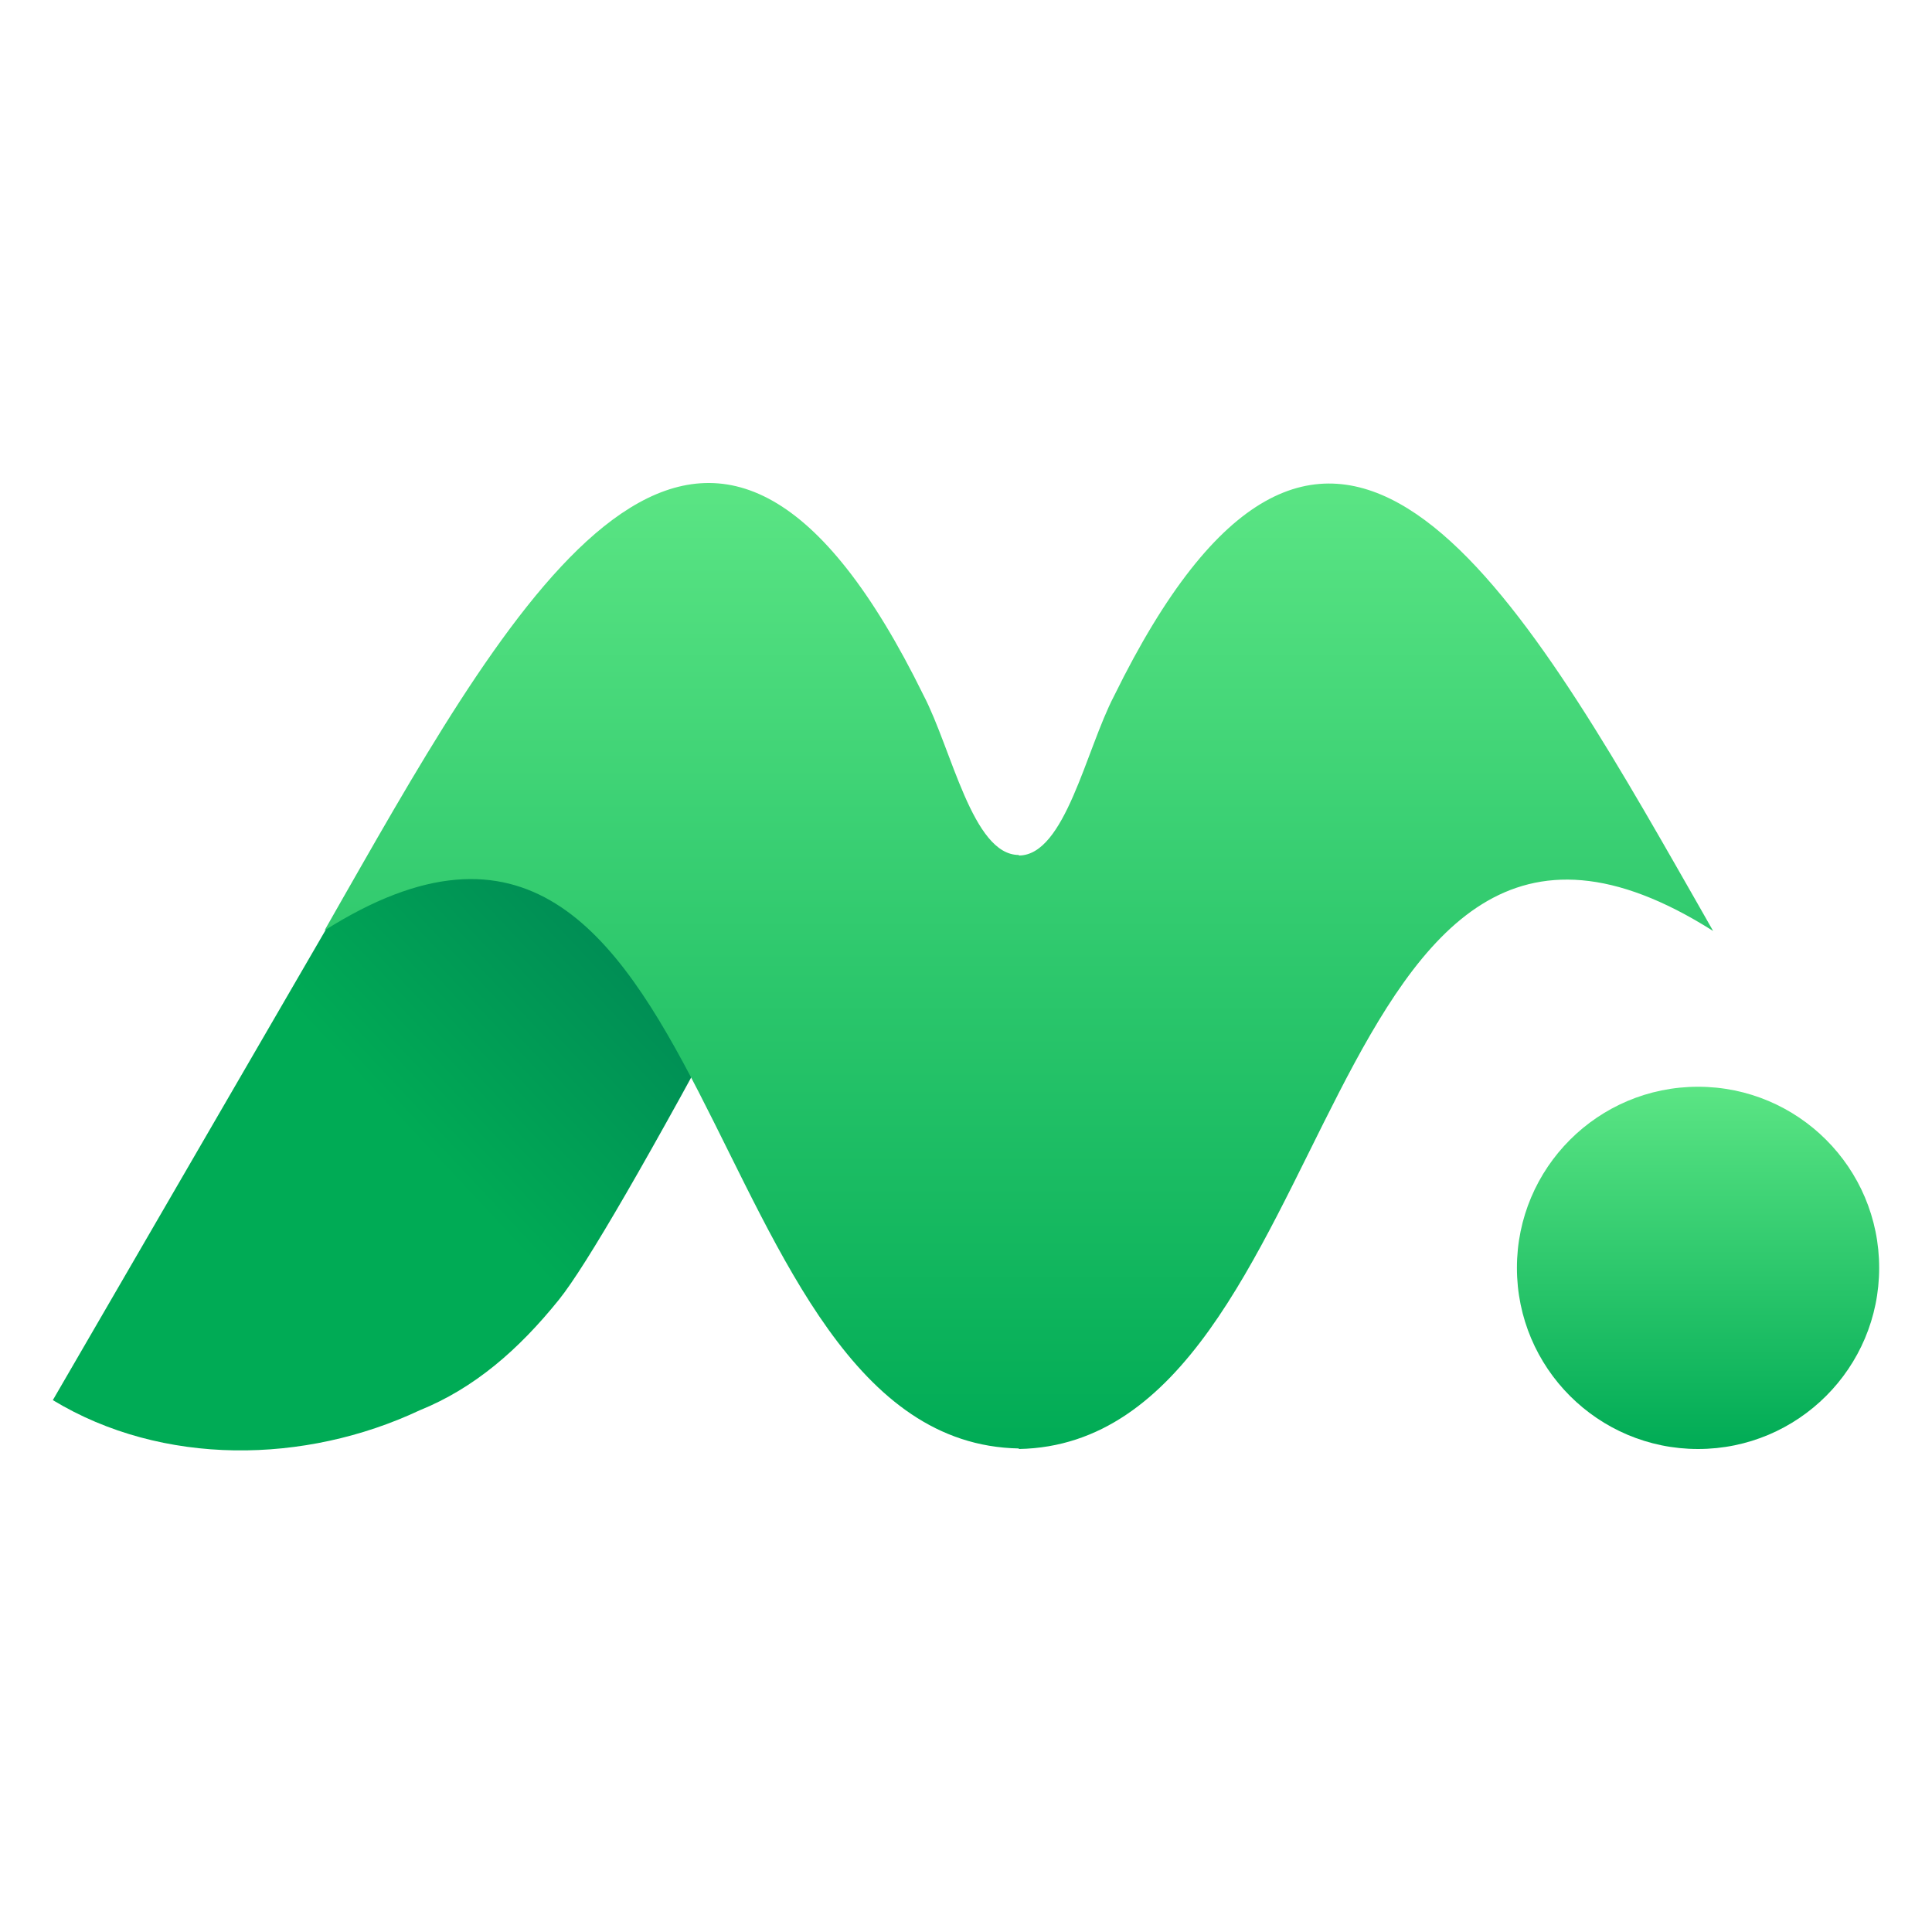
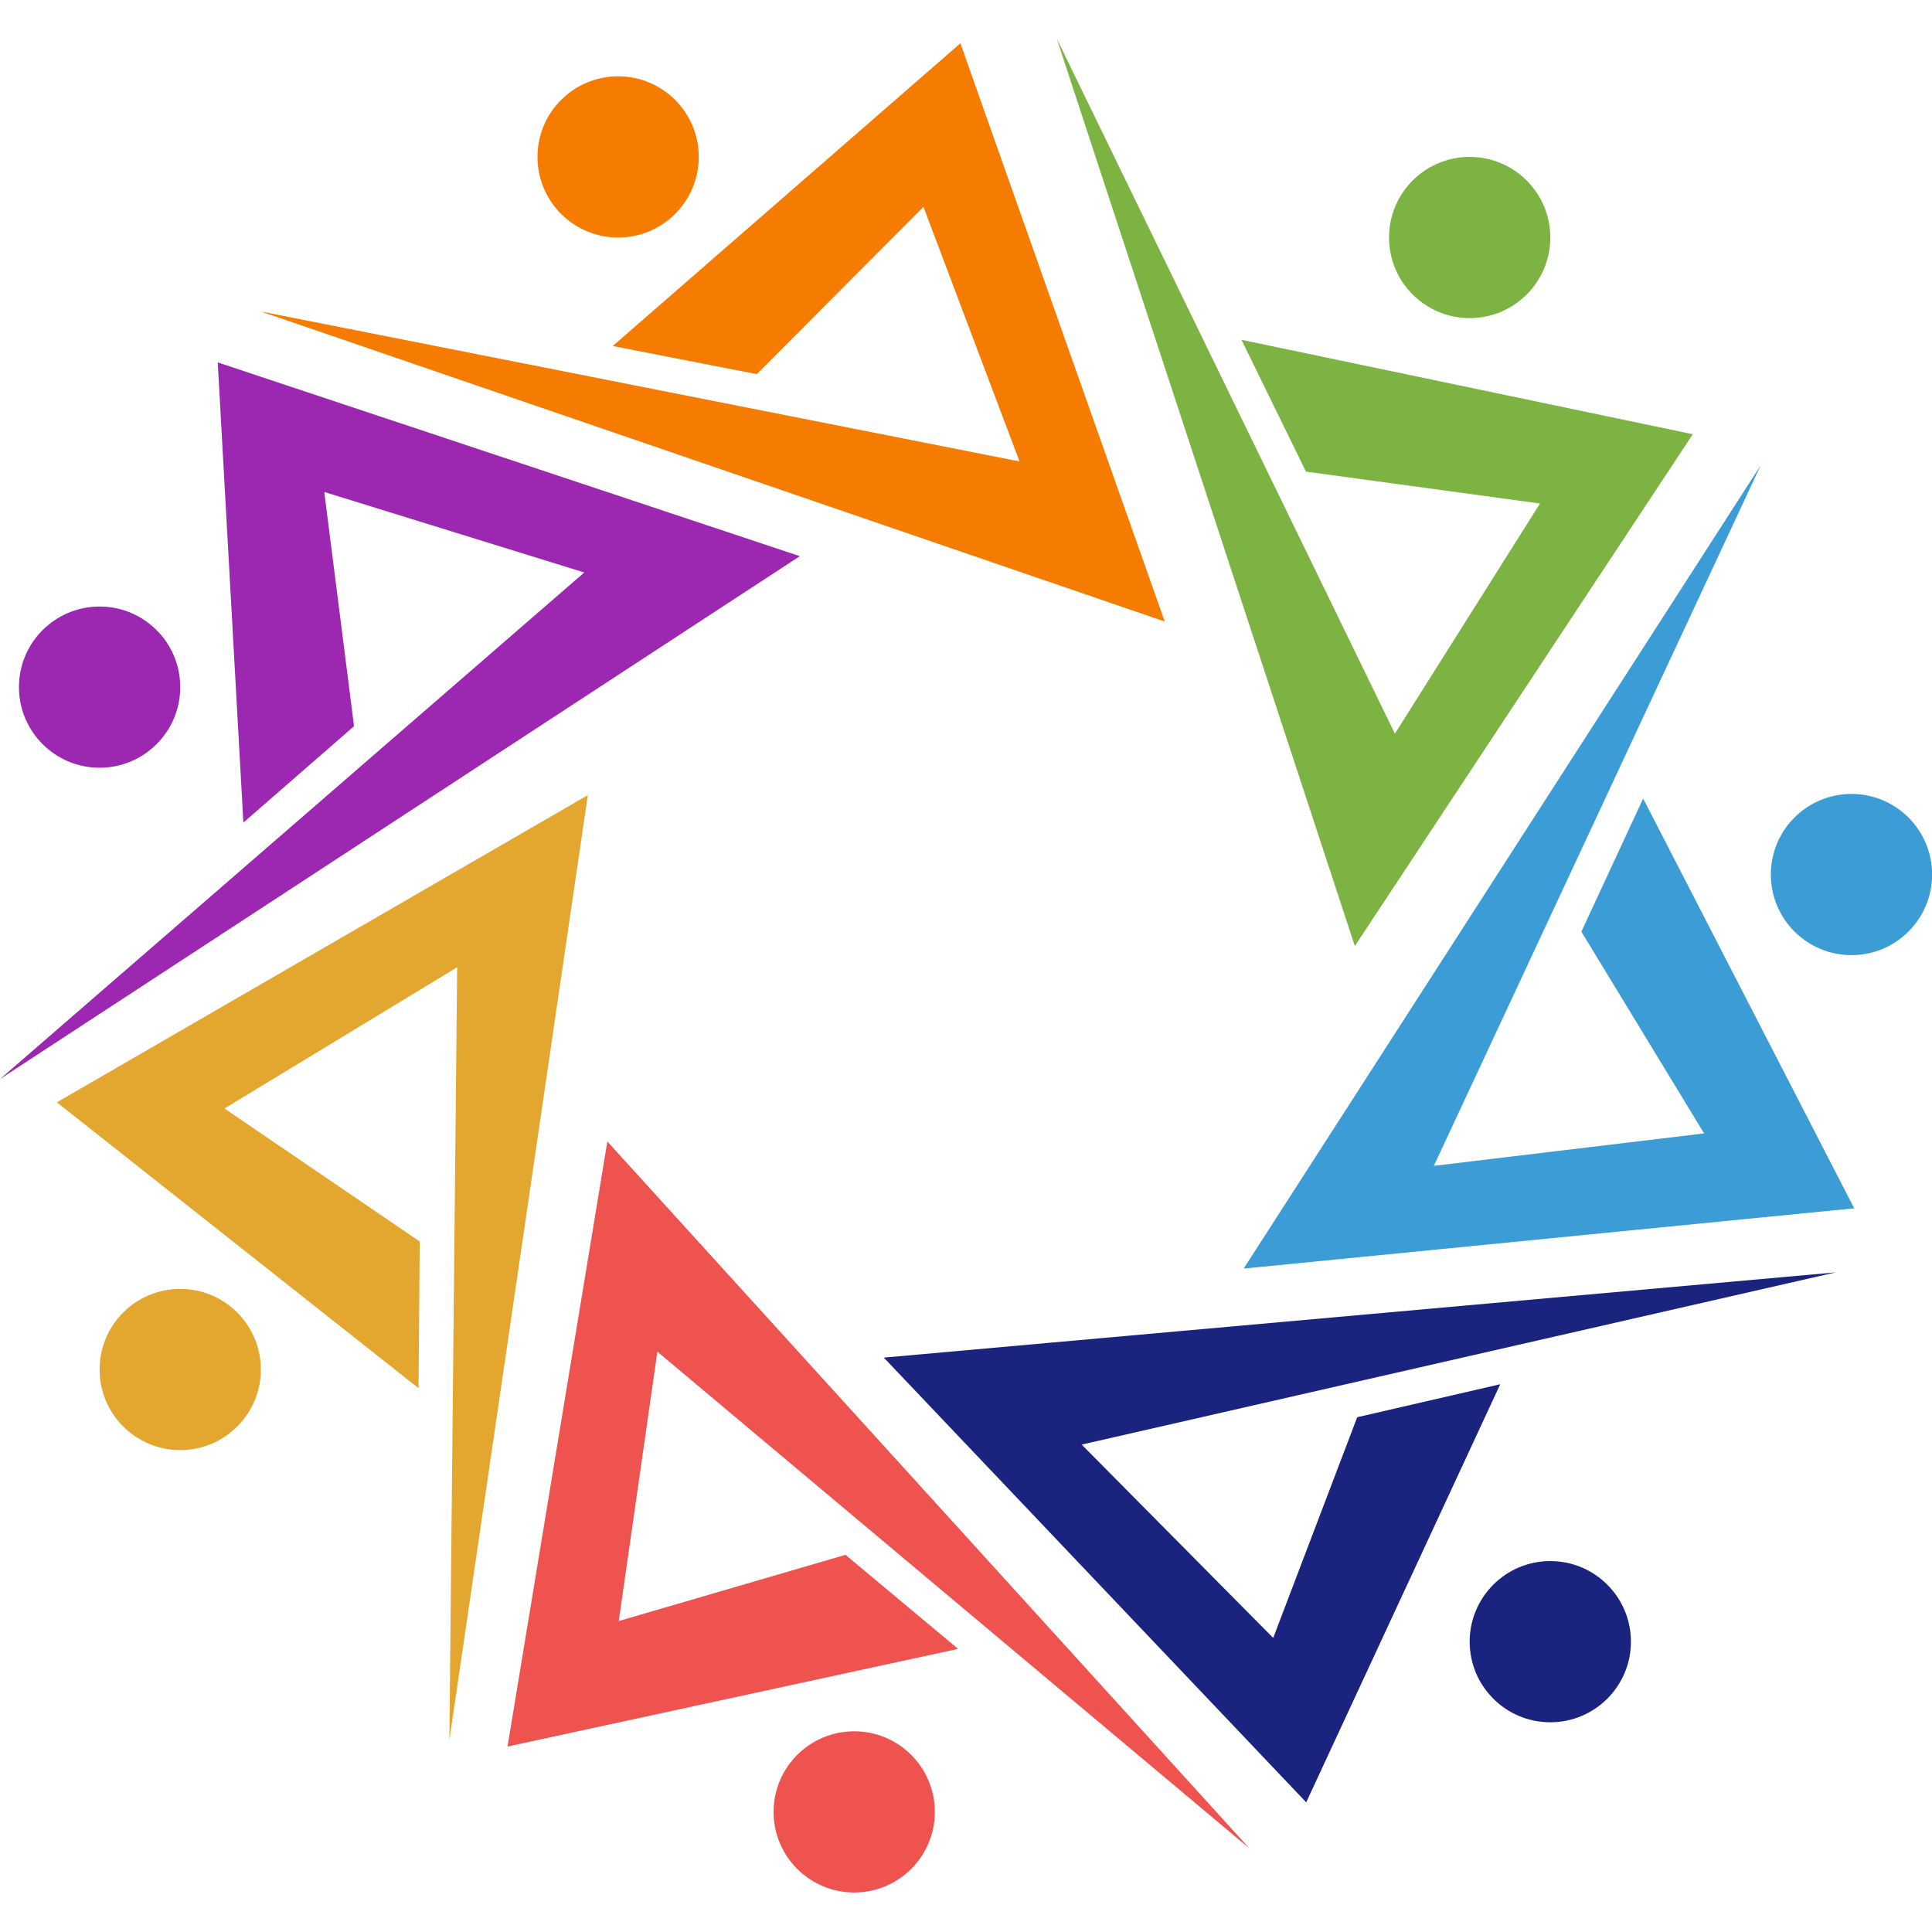
- <svg xmlns="http://www.w3.org/2000/svg" height="512" viewBox="0 0 512 512" width="512">
-   <linearGradient id="a" x1="100%" x2="50%" y1="5.663%" y2="50%">
-     <stop offset="0" stop-color="#007b55" />
-     <stop offset="1" stop-color="#00ab55" />
-   </linearGradient>
-   <linearGradient id="b" x1="50%" x2="50%" y1="0%" y2="100%">
-     <stop offset="0" stop-color="#5be584" />
-     <stop offset="1" stop-color="#00ab55" />
-   </linearGradient>
-   <g fill="none" fill-rule="evenodd" transform="translate(14 128)">
-     <path d="m92.807 83.107c44.289 22.889 46.308 23.935 46.401 23.98.012.009.642.333 44.793 23.153-26.072 48.54-42.693 77.266-49.868 86.179-10.759 13.37-22.495 23.493-36.93 29.334-30.346 14.262-68.07 14.929-97.202-2.704z" fill="url(#a)" />
-     <g fill="url(#b)">
-       <path d="m430.31 101.726c-46.271-80.956-94.1-157.228-149.043-45.344-7.516 14.383-12.995 42.337-25.267 42.337v-.142c-12.272 0-17.749-27.953-25.265-42.337-54.945-111.885-102.774-35.612-149.045 45.344-3.482 6.105-6.827 11.932-9.69 16.996 106.038-67.127 97.11 135.666 184 137.278v.142c86.891-1.611 77.962-204.405 184-137.28-2.861-5.062-6.206-10.889-9.69-16.994" />
-       <path d="m436 256c26.509 0 48-21.491 48-48s-21.491-48-48-48-48 21.491-48 48 21.491 48 48 48" />
-     </g>
+ <svg xmlns="http://www.w3.org/2000/svg" width="500" zoomAndPan="magnify" viewBox="0 0 375 375" height="500" preserveAspectRatio="xMidYMid meet" version="1.0">
+   <defs>
+     <clipPath id="id1">
+       <path d="M 205 7.422 L 329 7.422 L 329 184 L 205 184 Z M 205 7.422 " clip-rule="nonzero" />
+     </clipPath>
+     <clipPath id="id2">
+       <path d="M 98 221 L 243 221 L 243 367.422 L 98 367.422 Z M 98 221 " clip-rule="nonzero" />
+     </clipPath>
+   </defs>
+   <g clip-path="url(#id1)">
+     <path fill="#7cb342" d="M 285.262 30.457 C 276.617 30.457 269.613 37.461 269.613 46.102 C 269.613 54.742 276.617 61.746 285.262 61.746 C 293.906 61.746 300.914 54.742 300.914 46.102 C 300.914 37.461 293.906 30.457 285.262 30.457 Z M 262.973 183.625 L 205.105 7.473 L 270.75 142.41 L 298.914 97.73 L 253.488 91.539 L 240.973 65.957 L 315.062 81.457 L 328.57 84.285 L 321.324 95.258 L 275.531 164.605 L 262.973 183.625 " fill-opacity="1" fill-rule="nonzero" />
  </g>
+   <path fill="#f57c00" d="M 119.977 14.812 C 111.332 14.812 104.324 21.816 104.324 30.457 C 104.324 39.098 111.332 46.102 119.977 46.102 C 128.621 46.102 135.629 39.098 135.629 30.457 C 135.629 21.816 128.621 14.812 119.977 14.812 Z M 226.078 120.637 L 50.633 60.457 L 197.891 89.566 L 179.246 40.152 L 146.891 72.621 L 118.93 67.16 L 176.008 17.461 L 186.414 8.398 L 190.793 20.797 L 218.48 99.145 L 226.078 120.637 " fill-opacity="1" fill-rule="nonzero" />
+   <path fill="#3c9cd6" d="M 359.371 154.102 C 350.727 154.102 343.719 161.105 343.719 169.746 C 343.719 178.387 350.727 185.391 359.371 185.391 C 368.016 185.391 375.02 178.387 375.02 169.746 C 375.02 161.105 368.016 154.102 359.371 154.102 Z M 241.395 246.23 L 341.754 90.305 L 278.309 226.289 L 330.766 219.992 L 306.945 180.832 L 318.934 154.996 L 353.582 222.266 L 359.902 234.531 L 346.812 235.824 L 264.086 243.992 L 241.395 246.23 " fill-opacity="1" fill-rule="nonzero" />
+   <path fill="#1a237e" d="M 300.914 303.004 C 292.27 303.004 285.262 310.008 285.262 318.648 C 285.262 327.289 292.27 334.293 300.914 334.293 C 309.555 334.293 316.562 327.289 316.562 318.648 C 316.562 310.008 309.555 303.004 300.914 303.004 Z M 171.543 263.512 L 356.293 246.969 L 209.953 280.395 L 247.129 317.918 L 263.434 275.082 L 291.195 268.68 L 259.34 337.32 L 253.535 349.832 L 244.48 340.297 L 187.242 280.039 L 171.543 263.512 " fill-opacity="1" fill-rule="nonzero" />
+   <g clip-path="url(#id2)">
+     <path fill="#ef5350" d="M 165.805 336.043 C 157.16 336.043 150.152 343.047 150.152 351.688 C 150.152 360.328 157.16 367.332 165.805 367.332 C 174.449 367.332 181.453 360.328 181.453 351.688 C 181.453 343.047 174.449 336.043 165.805 336.043 Z M 117.887 221.566 L 242.57 358.832 L 127.598 262.363 L 120.102 314.641 L 164.109 301.789 L 185.969 320.047 L 111.992 336.082 L 98.508 339.008 L 100.648 326.035 L 114.176 244.051 L 117.887 221.566 " fill-opacity="1" fill-rule="nonzero" />
+   </g>
+   <path fill="#e3a72f" d="M 34.984 250.176 C 26.34 250.176 19.332 257.18 19.332 265.824 C 19.332 274.461 26.34 281.465 34.984 281.465 C 43.625 281.465 50.633 274.461 50.633 265.824 C 50.633 257.18 43.625 250.176 34.984 250.176 Z M 114.098 154.332 L 87.223 337.785 L 88.734 187.742 L 43.578 215.156 L 81.465 240.973 L 81.238 269.449 L 21.859 222.516 L 11.035 213.961 L 22.418 207.375 L 94.363 165.75 L 114.098 154.332 " fill-opacity="1" fill-rule="nonzero" />
+   <path fill="#9c27b0" d="M 19.332 117.727 C 10.688 117.727 3.68 124.73 3.68 133.371 C 3.68 142.012 10.688 149.016 19.332 149.016 C 27.977 149.016 34.984 142.012 34.984 133.371 C 34.984 124.73 27.977 117.727 19.332 117.727 Z M 155.246 107.949 L 0.016 209.434 L 113.406 111.117 L 62.941 95.492 L 68.719 140.957 L 47.238 159.664 L 43.031 84.117 L 42.266 70.344 L 54.746 74.5 L 133.613 100.75 L 155.246 107.949 " fill-opacity="1" fill-rule="nonzero" />
</svg>
